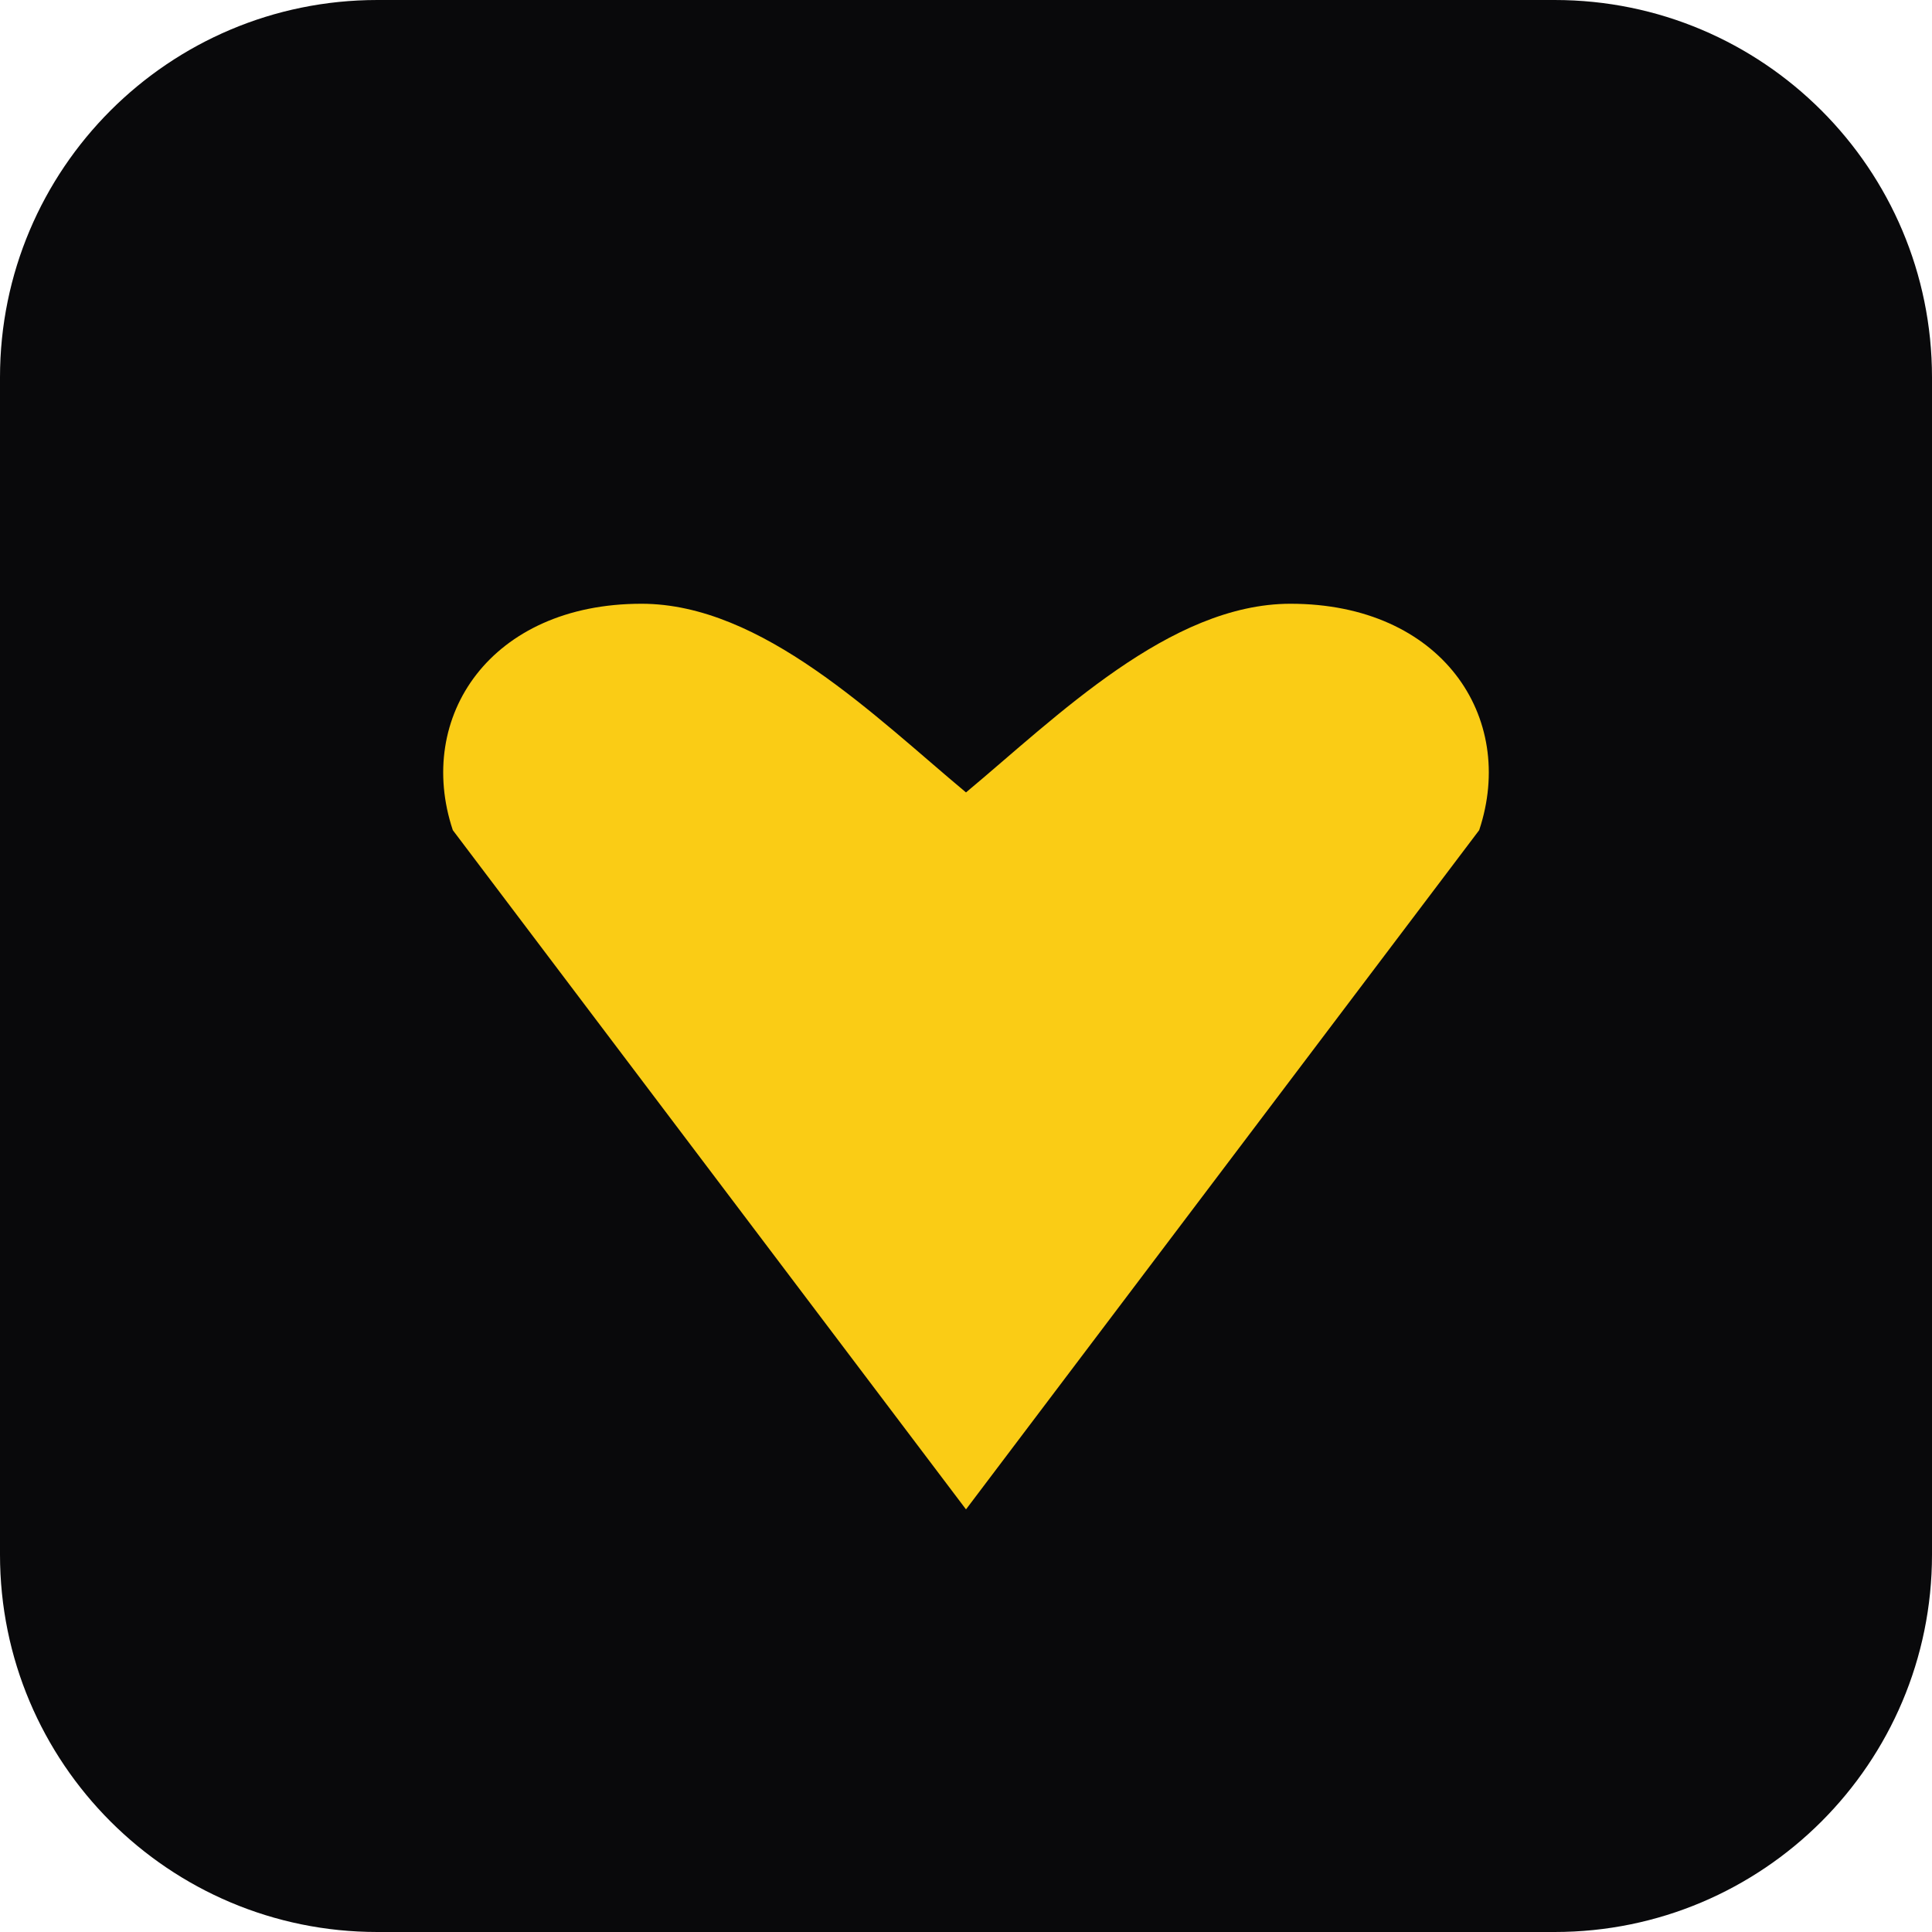
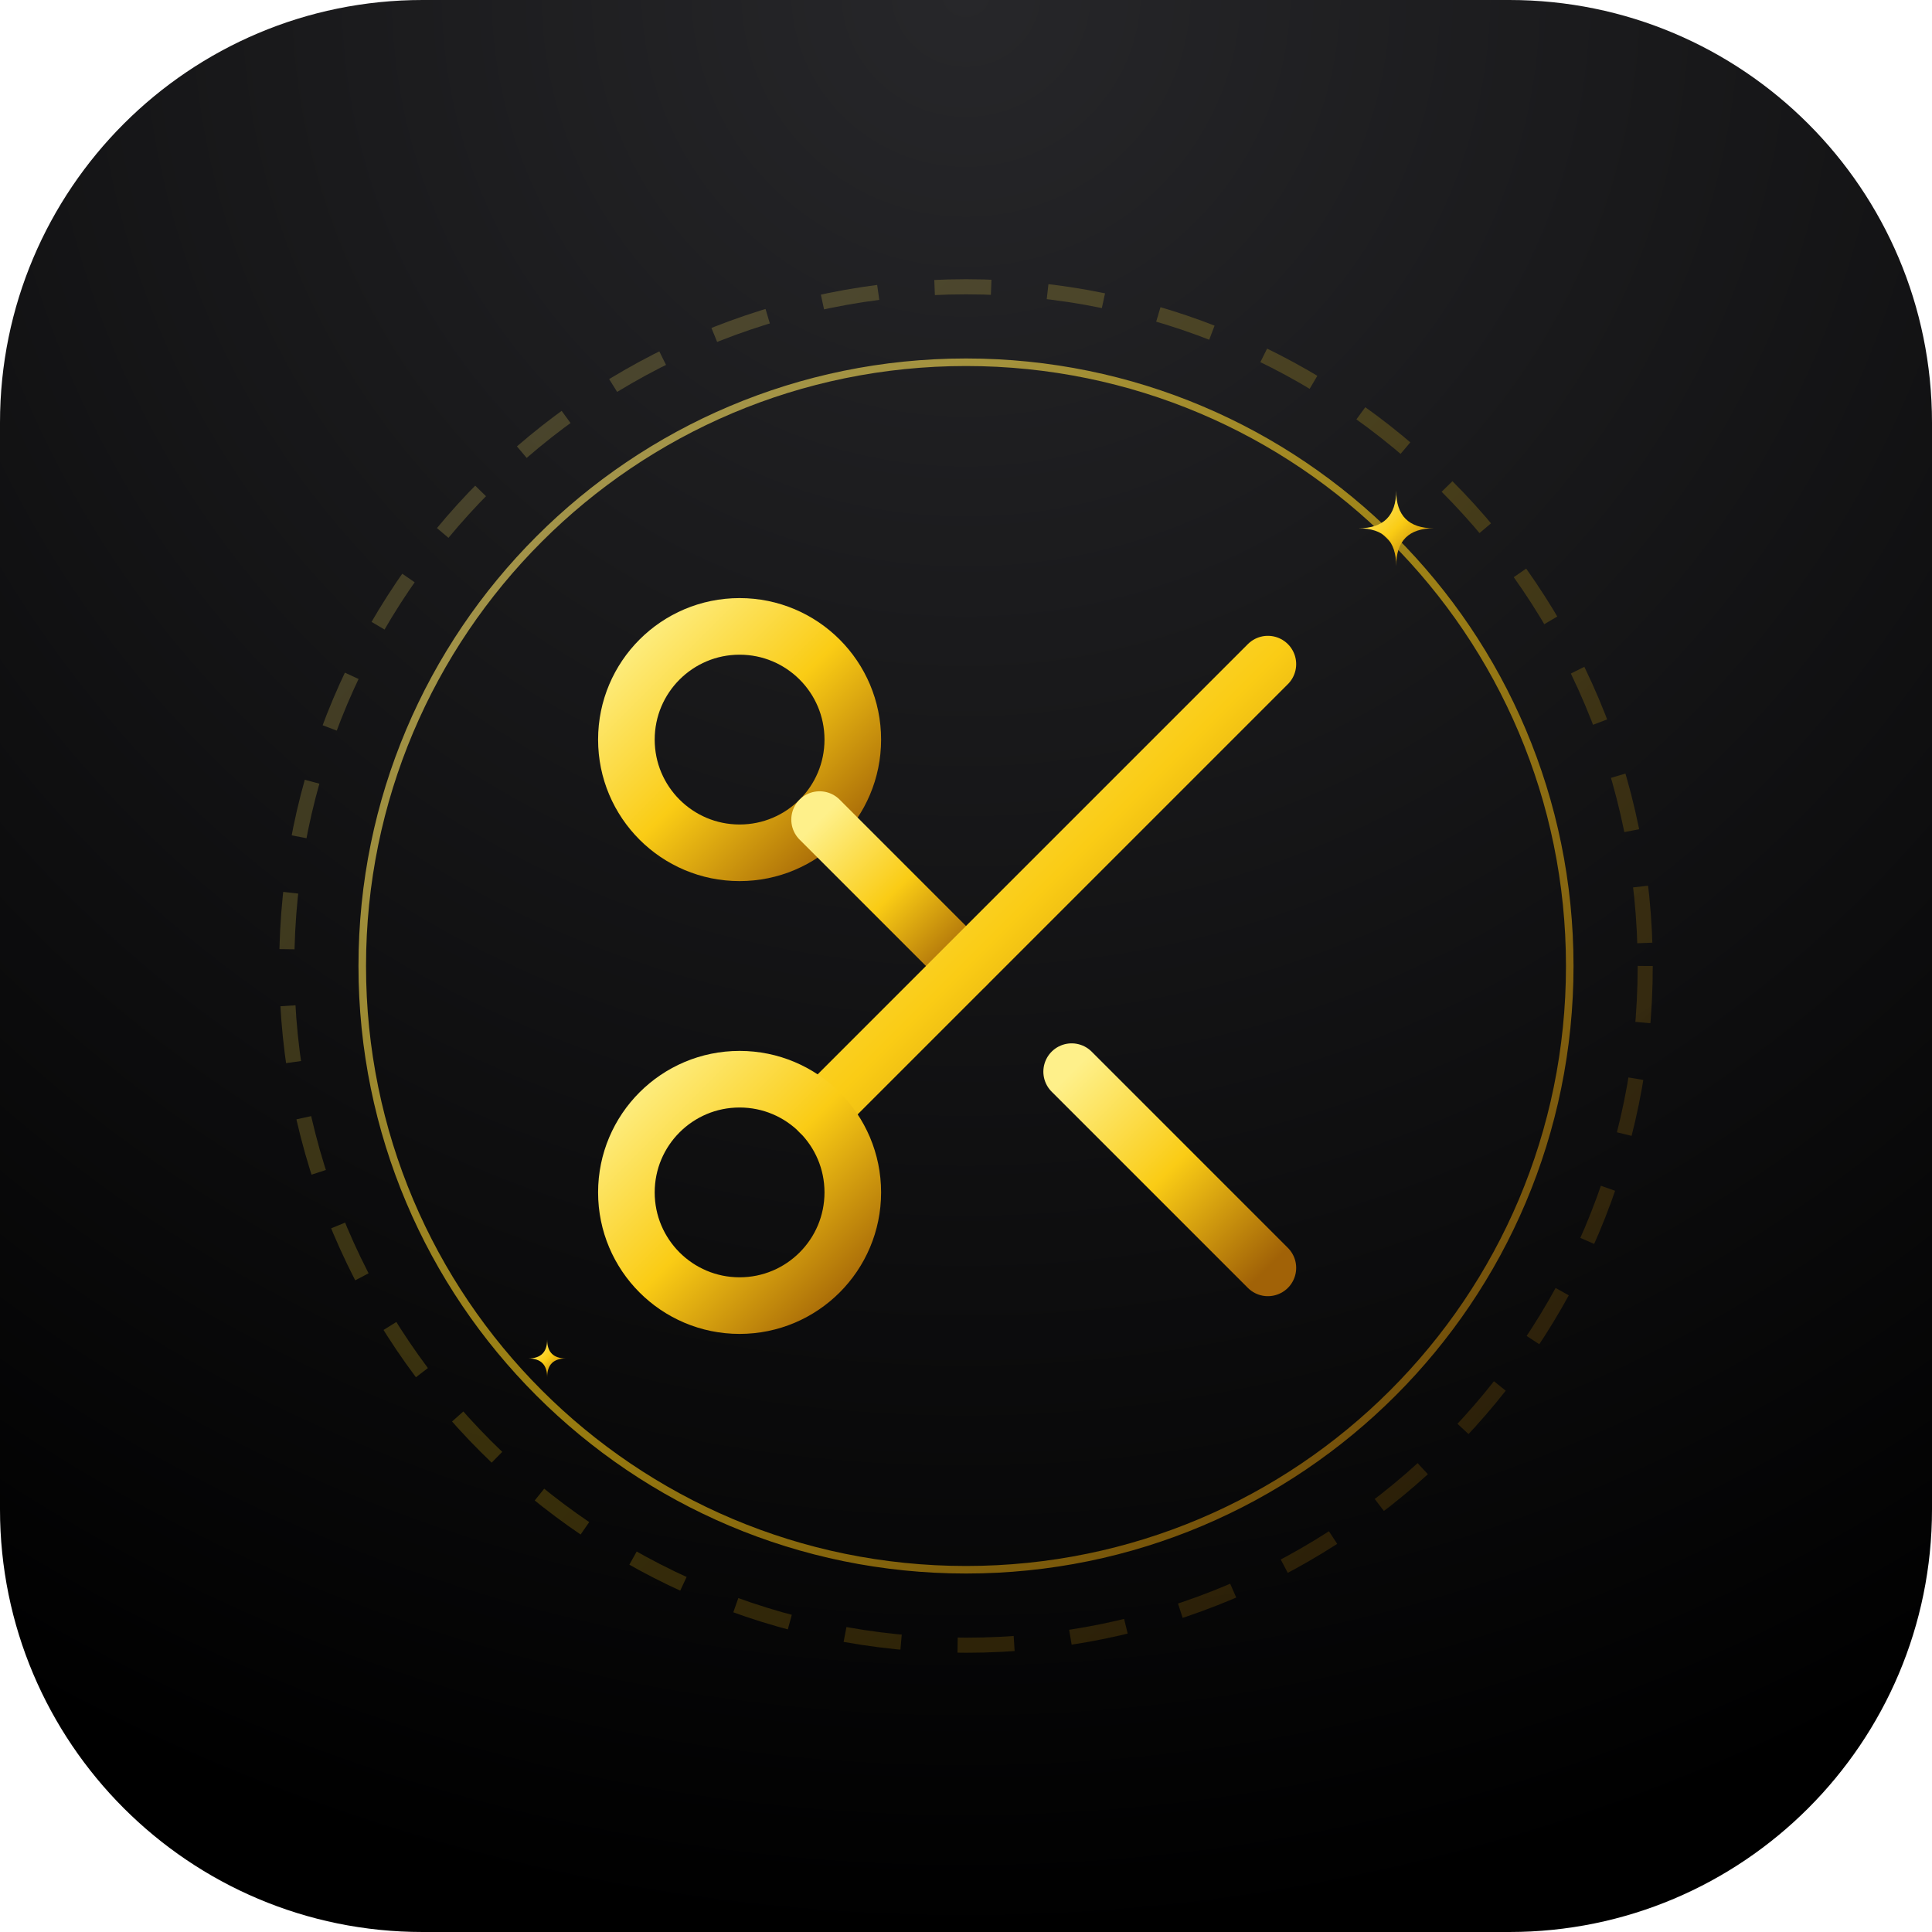
<svg xmlns="http://www.w3.org/2000/svg" viewBox="0 0 512 512">
-   <rect width="512" height="512" rx="100" fill="#09090b" />
-   <path d="M 170 160 C 130 160 110 190 120 220 L 256 400 L 392 220 C 402 190 382 160 342 160 C 310 160 280 190 256 210 C 232 190 202 160 170 160 Z" fill="#facc15" />
+   <defs>
+     <linearGradient id="goldGrad" x1="0%" y1="0%" x2="100%" y2="100%">
+       <stop offset="0%" stop-color="#fef08a" />
+       <stop offset="50%" stop-color="#facc15" />
+       <stop offset="100%" stop-color="#a16207" />
+     </linearGradient>
+     <radialGradient id="bgGrad" cx="50%" cy="0%" r="100%">
+       <stop offset="0%" stop-color="#27272a" />
+       <stop offset="100%" stop-color="#000000" />
+     </radialGradient>
+   </defs>
+   <rect width="512" height="512" rx="112" fill="url(#bgGrad)" />
+   <circle cx="256" cy="256" r="180" fill="none" stroke="url(#goldGrad)" stroke-width="4" opacity="0.2" stroke-dasharray="15 15" />
+   <circle cx="256" cy="256" r="160" fill="none" stroke="url(#goldGrad)" stroke-width="2" opacity="0.6" />
+   <path d="M 360 140 Q 370 140 370 130 Q 370 140 380 140 Q 370 140 370 150 Q 370 140 360 140 Z" fill="url(#goldGrad)" />
+   <path d="M 140 360 Q 145 360 145 355 Q 145 360 150 360 Q 145 360 145 365 Q 145 360 140 360 Z" fill="url(#goldGrad)" />
+   <g transform="translate(136, 136) scale(10)" stroke="url(#goldGrad)" stroke-width="1.5" stroke-linecap="round" stroke-linejoin="round" fill="none">
+     <circle cx="6" cy="6" r="3" />
+     <path d="M8.12 8.12 12 12" />
+     <path d="M20 4 8.12 15.88" />
+     <circle cx="6" cy="18" r="3" />
+     <path d="M14.8 14.8 20 20" />
+   </g>
</svg>
